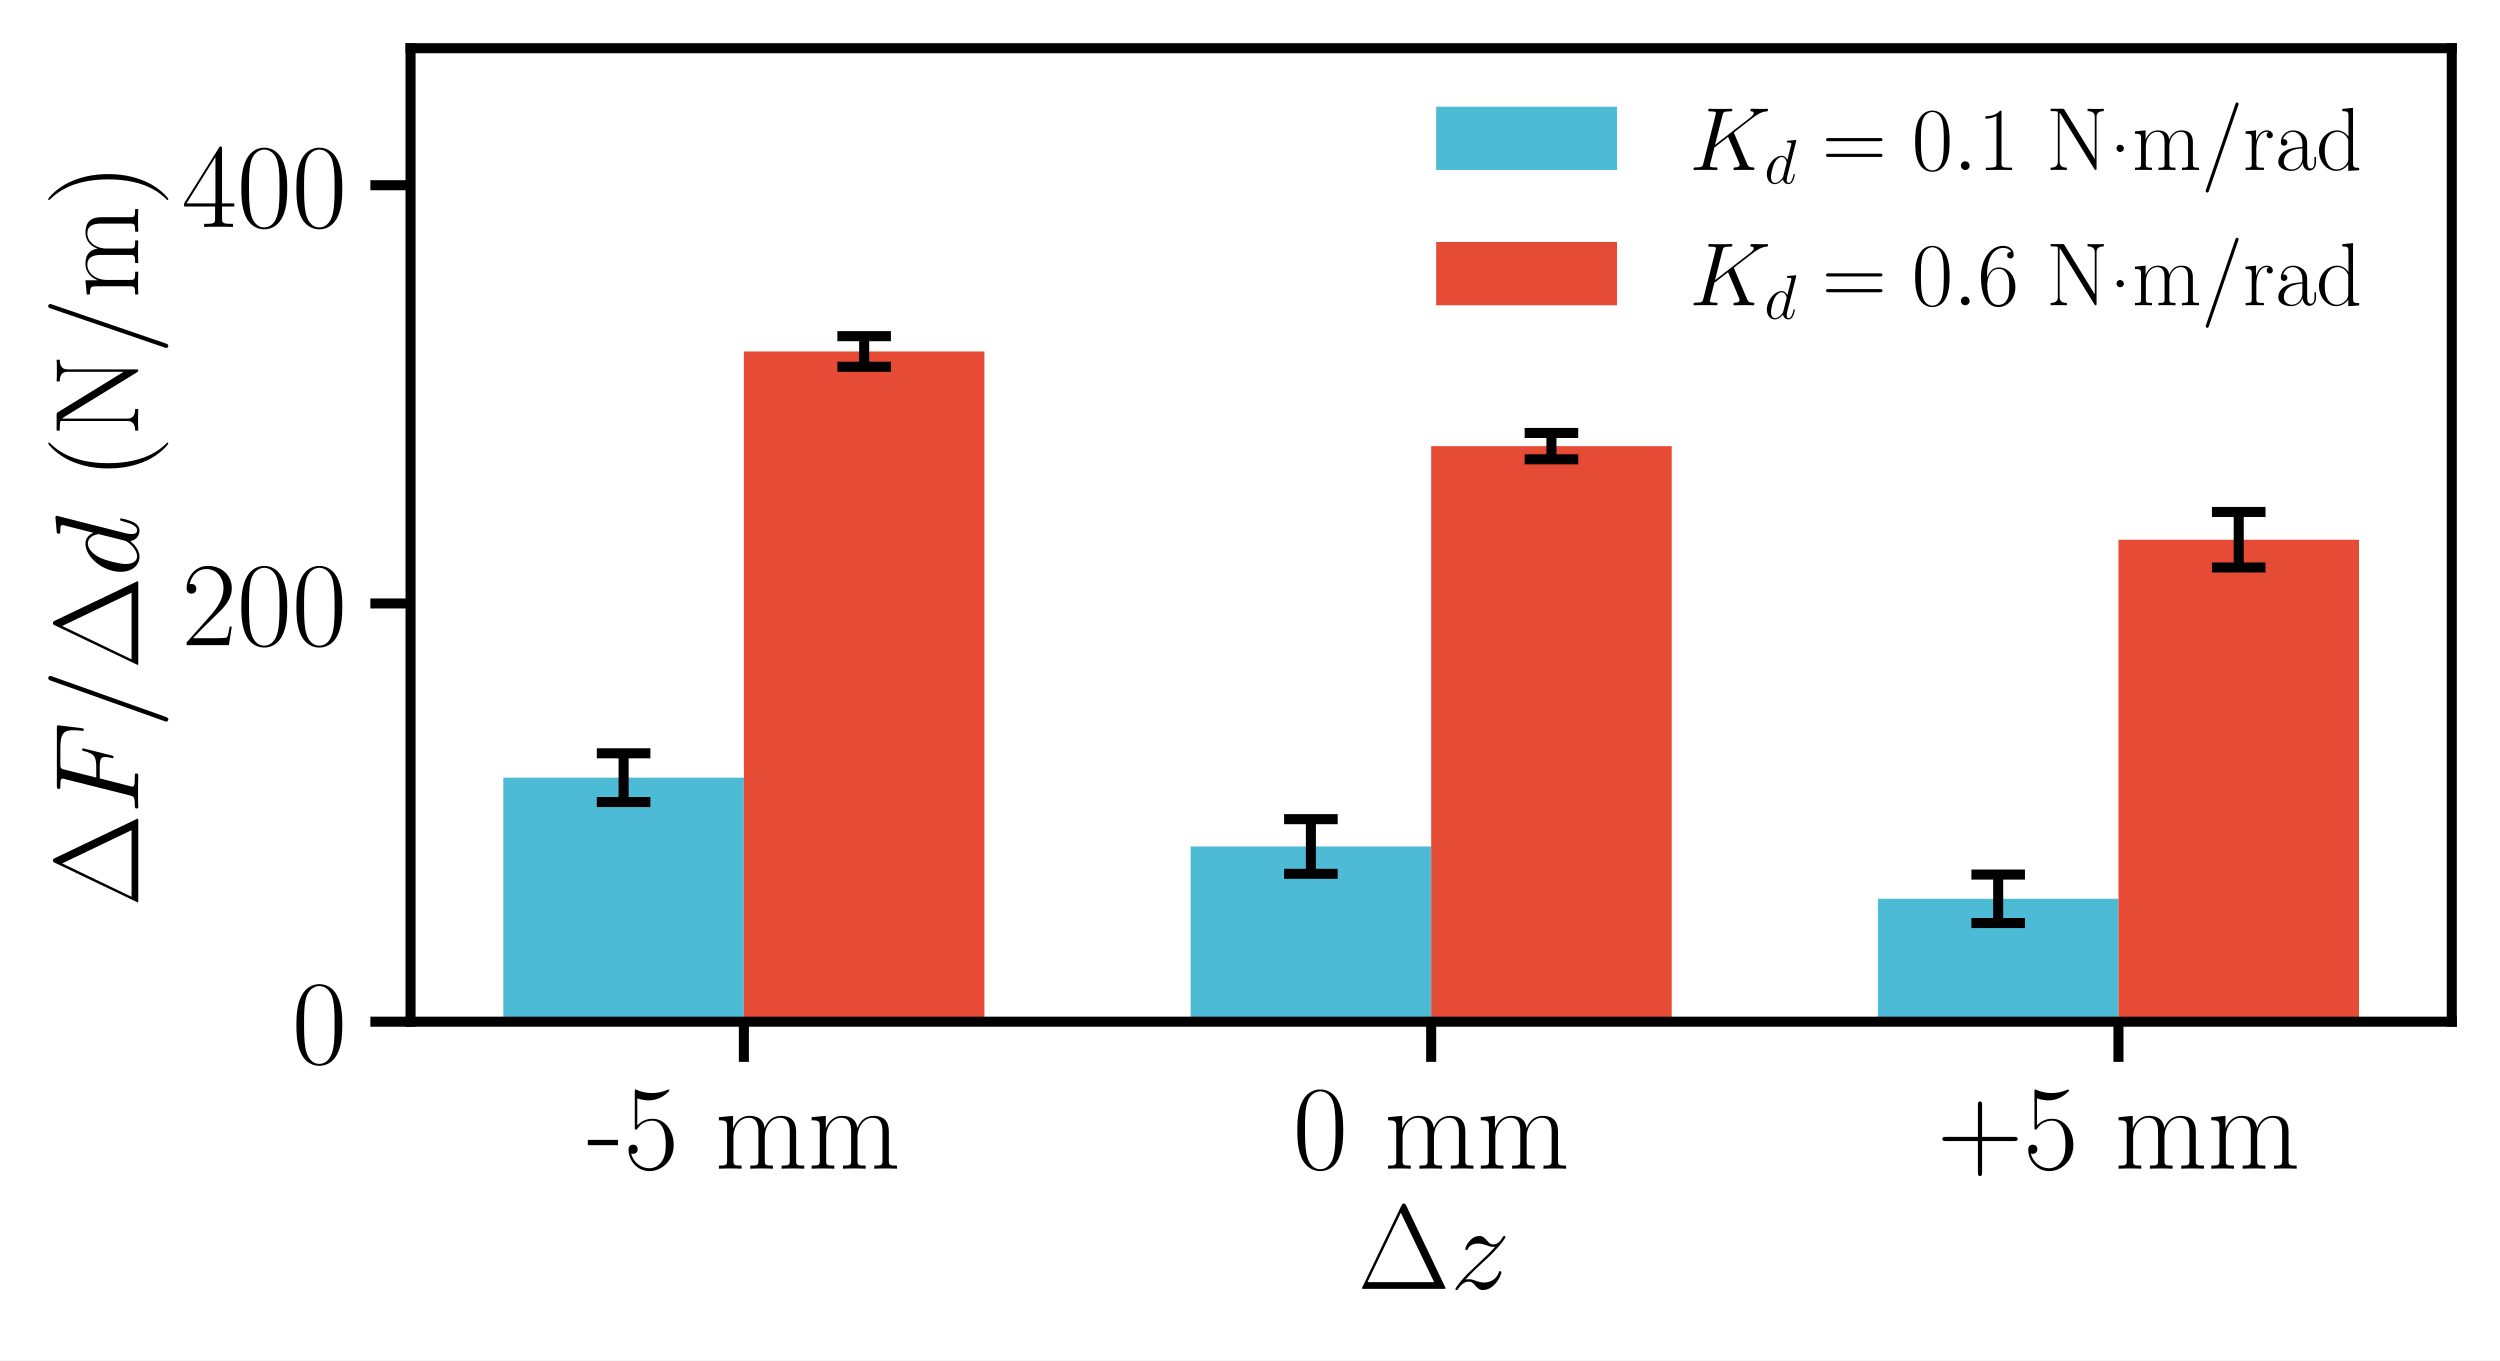
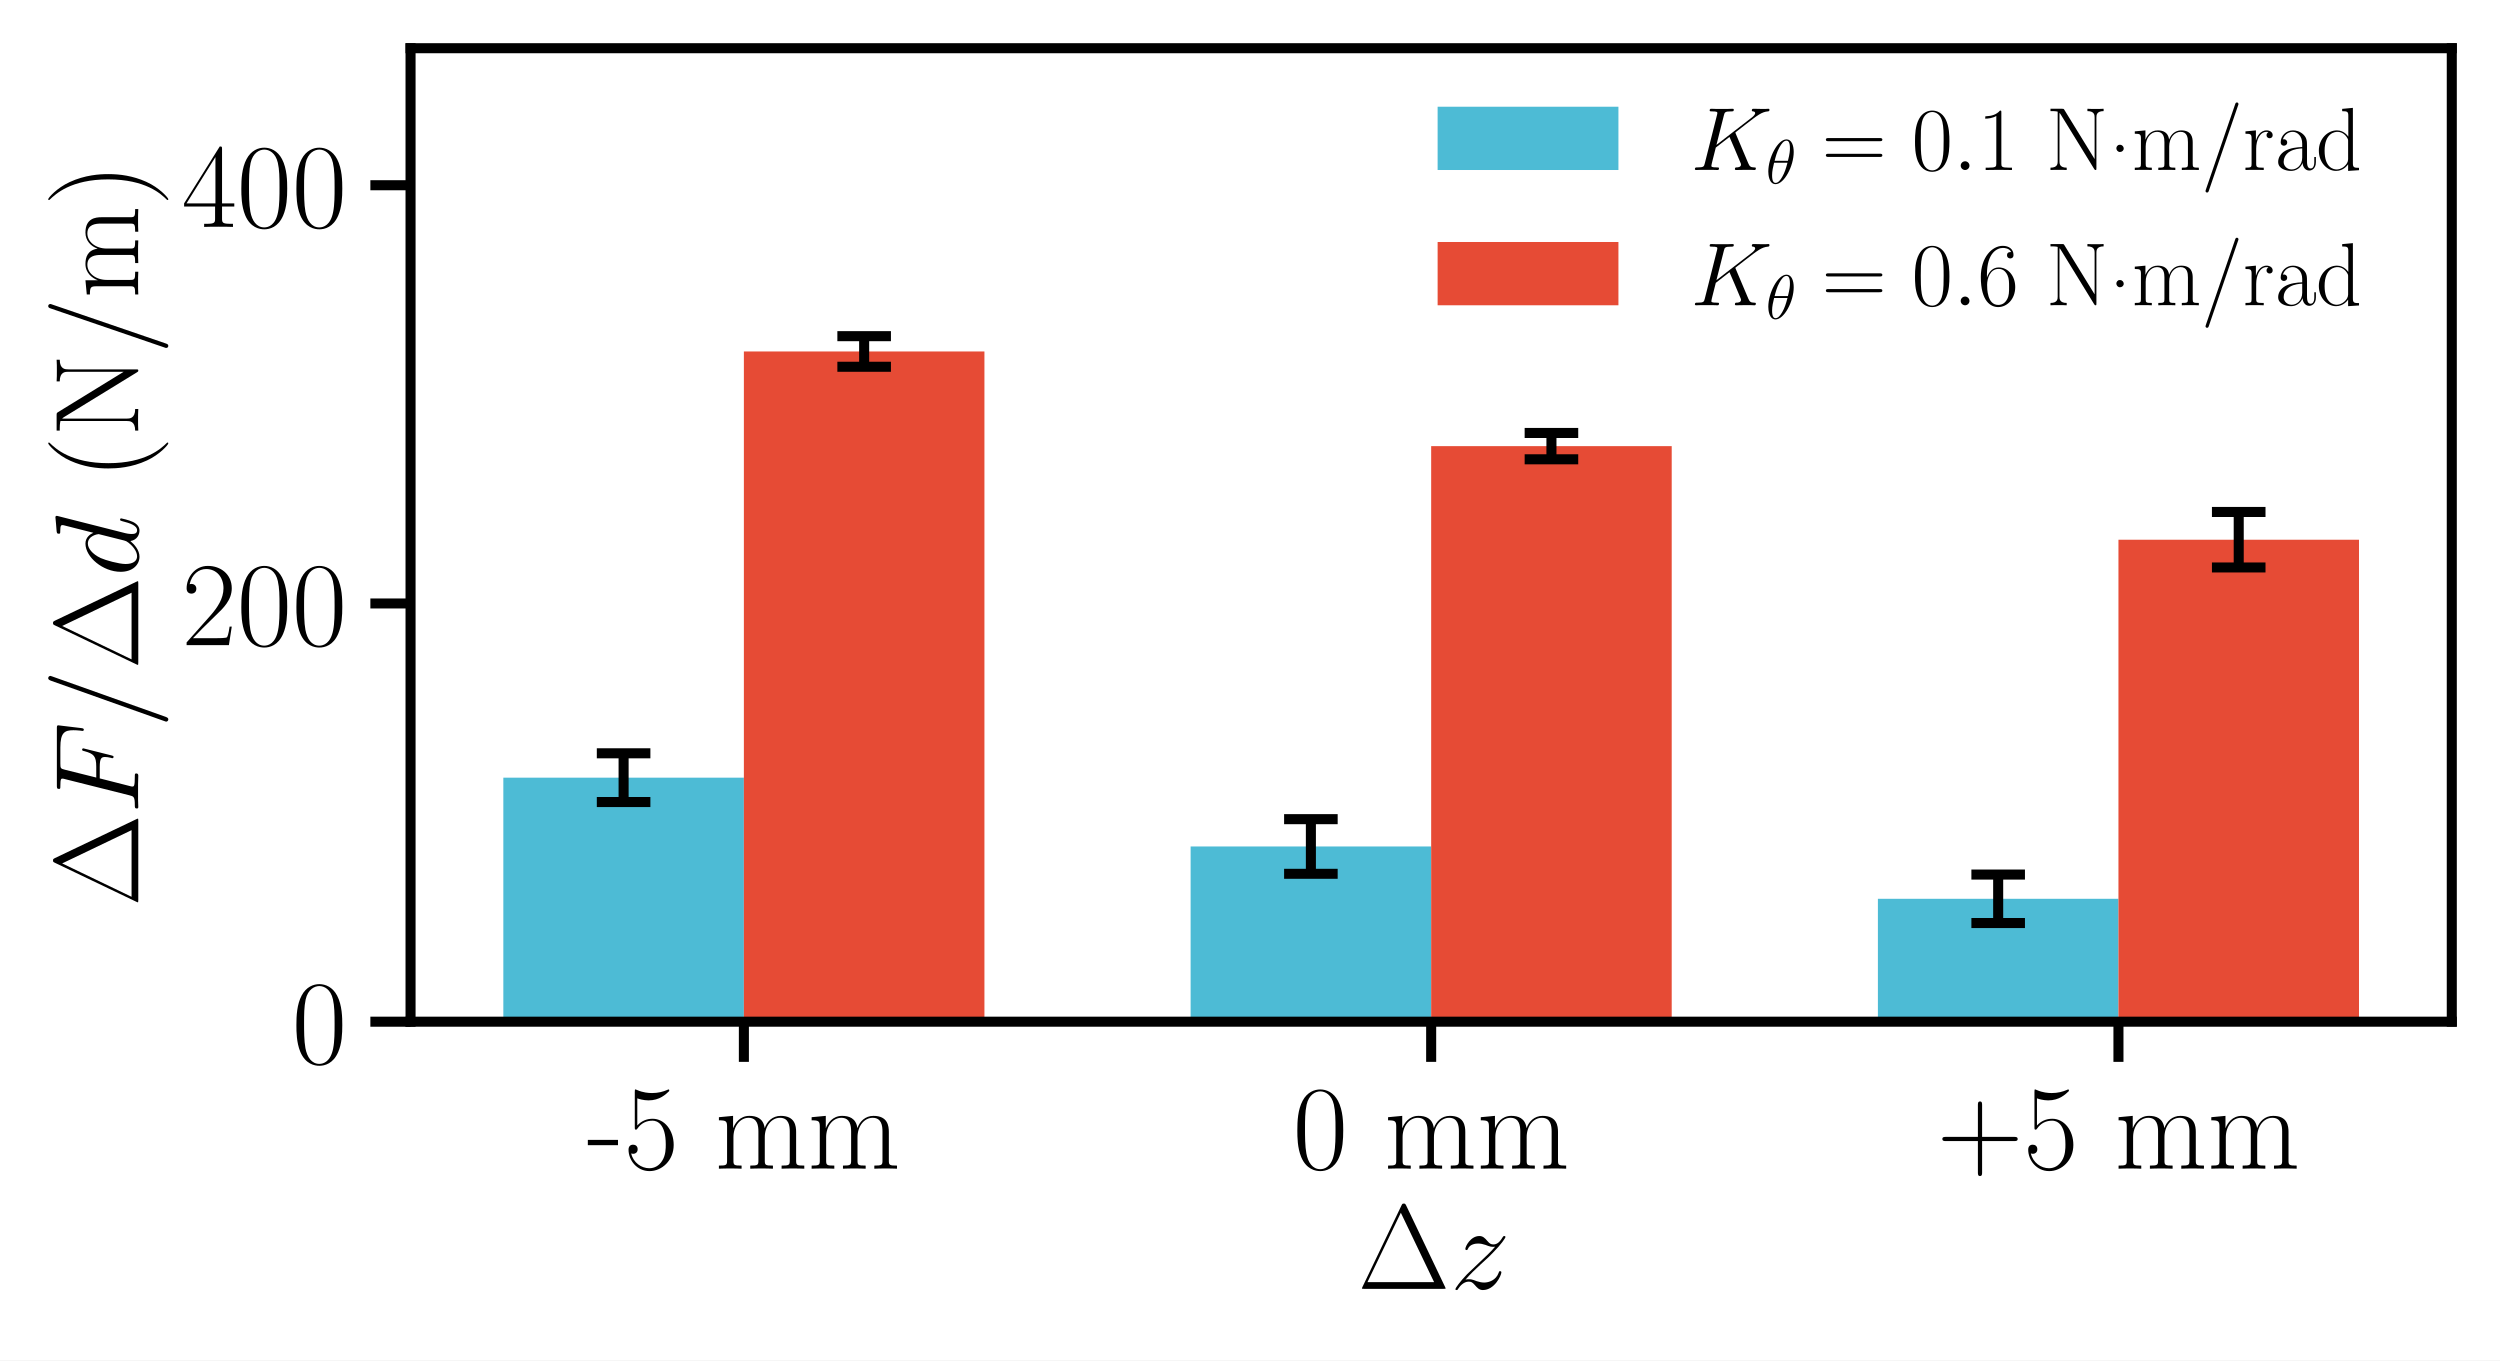
<svg xmlns="http://www.w3.org/2000/svg" xmlns:xlink="http://www.w3.org/1999/xlink" width="373.32pt" height="203.15pt" viewBox="0 0 373.32 203.15" version="1.1">
  <defs>
    <style type="text/css">*{stroke-linejoin: round; stroke-linecap: butt}</style>
  </defs>
  <g id="figure_1">
    <g id="patch_1">
      <path d="M 0 203.15  L 373.32 203.15  L 373.32 0  L 0 0  z " style="fill: #ffffff" />
    </g>
    <g id="axes_1">
      <g id="patch_2">
        <path d="M 61.306 152.567  L 366.12 152.567  L 366.12 7.2  L 61.306 7.2  z " style="fill: #ffffff" />
      </g>
      <g id="patch_3">
-         <path d="M 75.161 152.567  L 111.082 152.567  L 111.082 116.128  L 75.161 116.128  z " clip-path="url(#p45102b0ab7)" style="fill: #4dbbd5" />
+         <path d="M 75.161 152.567  L 111.082 152.567  L 111.082 116.128  L 75.161 116.128  z " clip-path="url(#p698e85bd44)" style="fill: #4dbbd5" />
      </g>
      <g id="patch_4">
-         <path d="M 177.792 152.567  L 213.713 152.567  L 213.713 126.403  L 177.792 126.403  z " clip-path="url(#p45102b0ab7)" style="fill: #4dbbd5" />
+         <path d="M 177.792 152.567  L 213.713 152.567  L 213.713 126.403  L 177.792 126.403  z " clip-path="url(#p698e85bd44)" style="fill: #4dbbd5" />
      </g>
      <g id="patch_5">
-         <path d="M 280.423 152.567  L 316.344 152.567  L 316.344 134.215  L 280.423 134.215  z " clip-path="url(#p45102b0ab7)" style="fill: #4dbbd5" />
+         <path d="M 280.423 152.567  L 316.344 152.567  L 316.344 134.215  L 280.423 134.215  z " clip-path="url(#p698e85bd44)" style="fill: #4dbbd5" />
      </g>
      <g id="patch_6">
-         <path d="M 111.082 152.567  L 147.003 152.567  L 147.003 52.482  L 111.082 52.482  z " clip-path="url(#p45102b0ab7)" style="fill: #e64b35" />
+         <path d="M 111.082 152.567  L 147.003 152.567  L 147.003 52.482  L 111.082 52.482  z " clip-path="url(#p698e85bd44)" style="fill: #e64b35" />
      </g>
      <g id="patch_7">
-         <path d="M 213.713 152.567  L 249.634 152.567  L 249.634 66.619  L 213.713 66.619  z " clip-path="url(#p45102b0ab7)" style="fill: #e64b35" />
+         <path d="M 213.713 152.567  L 249.634 152.567  L 249.634 66.619  L 213.713 66.619  z " clip-path="url(#p698e85bd44)" style="fill: #e64b35" />
      </g>
      <g id="patch_8">
-         <path d="M 316.344 152.567  L 352.265 152.567  L 352.265 80.596  L 316.344 80.596  z " clip-path="url(#p45102b0ab7)" style="fill: #e64b35" />
+         <path d="M 316.344 152.567  L 352.265 152.567  L 352.265 80.596  L 316.344 80.596  z " clip-path="url(#p698e85bd44)" style="fill: #e64b35" />
      </g>
      <g id="matplotlib.axis_1">
        <g id="xtick_1">
          <g id="line2d_1">
            <defs>
-               <path id="m9ee46c73d3" d="M 0 0  L 0 6  " style="stroke: #000000; stroke-width: 1.5" />
-             </defs>
-             <g>
-               <use xlink:href="#m9ee46c73d3" x="111.082" y="152.567" style="stroke: #000000; stroke-width: 1.5" />
+               <path id="m718f24b72e" d="M 0 0  L 0 6  " style="stroke: #000000; stroke-width: 1.5" />
+             </defs>
+             <g>
+               <use xlink:href="#m718f24b72e" x="111.082" y="152.567" style="stroke: #000000; stroke-width: 1.5" />
            </g>
          </g>
          <g id="text_1">
            <g transform="translate(87.71036 174.5206) scale(0.18 -0.18)">
              <defs>
                <path id="CMR17-2e" d="M 1632 1254  L 1632 1536  L 25 1536  L 25 1254  L 1632 1254  z " transform="scale(0.015625)" />
                <path id="CMR17-37" d="M 729 3750  C 793 3724 1056 3641 1324 3641  C 1920 3641 2246 3961 2432 4140  C 2432 4191 2432 4224 2393 4224  C 2387 4224 2374 4224 2323 4198  C 2099 4102 1836 4032 1516 4032  C 1324 4032 1036 4055 723 4191  C 652 4224 640 4224 633 4224  C 601 4224 595 4217 595 4090  L 595 2231  C 595 2113 595 2080 659 2080  C 691 2080 704 2093 736 2139  C 940 2435 1222 2560 1542 2560  C 1766 2560 2246 2415 2246 1293  C 2246 1087 2246 716 2054 422  C 1894 159 1644 25 1369 25  C 947 25 518 319 403 812  C 428 806 480 793 505 793  C 588 793 748 838 748 1036  C 748 1209 627 1280 505 1280  C 358 1280 262 1190 262 1011  C 262 454 704 -128 1382 -128  C 2041 -128 2668 441 2668 1267  C 2668 2054 2169 2662 1548 2662  C 1222 2662 947 2540 729 2304  L 729 3750  z " transform="scale(0.015625)" />
                <path id="CMR17-6f" d="M 4326 1954  C 4326 2276 4269 2816 3507 2816  C 3072 2816 2771 2520 2656 2173  L 2649 2173  C 2572 2700 2195 2816 1836 2816  C 1331 2816 1068 2424 972 2166  L 966 2166  L 966 2816  L 211 2745  L 211 2578  C 588 2578 646 2540 646 2231  L 646 443  C 646 198 620 166 211 166  L 211 0  C 364 12 646 12 812 12  C 979 12 1267 12 1420 0  L 1420 166  C 1011 166 985 192 985 443  L 985 1678  C 985 2269 1344 2713 1792 2713  C 2265 2713 2316 2289 2316 1980  L 2316 443  C 2316 198 2291 166 1881 166  L 1881 0  C 2035 12 2316 12 2483 12  C 2649 12 2937 12 3091 0  L 3091 166  C 2681 166 2656 192 2656 443  L 2656 1678  C 2656 2269 3014 2713 3462 2713  C 3936 2713 3987 2289 3987 1980  L 3987 443  C 3987 198 3961 166 3552 166  L 3552 0  C 3705 12 3987 12 4153 12  C 4320 12 4608 12 4761 0  L 4761 166  C 4352 166 4326 192 4326 443  L 4326 1954  z " transform="scale(0.015625)" />
              </defs>
              <use xlink:href="#CMR17-2e" transform="scale(0.996264)" />
              <use xlink:href="#CMR17-37" transform="translate(30.07597 0) scale(0.996264)" />
              <use xlink:href="#CMR17-6f" transform="translate(105.8424 0) scale(0.996264)" />
              <use xlink:href="#CMR17-6f" transform="translate(182.762 0) scale(0.996264)" />
            </g>
          </g>
        </g>
        <g id="xtick_2">
          <g id="line2d_2">
            <g>
-               <use xlink:href="#m9ee46c73d3" x="213.713" y="152.567" style="stroke: #000000; stroke-width: 1.5" />
+               <use xlink:href="#m718f24b72e" x="213.713" y="152.567" style="stroke: #000000; stroke-width: 1.5" />
            </g>
          </g>
          <g id="text_2">
            <g transform="translate(193.0483 174.5206) scale(0.18 -0.18)">
              <defs>
                <path id="CMR17-32" d="M 2688 2038  C 2688 2430 2681 3099 2412 3613  C 2176 4063 1798 4224 1465 4224  C 1158 4224 768 4082 524 3620  C 268 3137 243 2539 243 2038  C 243 1671 249 1112 448 623  C 723 -39 1216 -128 1465 -128  C 1760 -128 2208 -7 2470 604  C 2662 1048 2688 1568 2688 2038  z M 1465 -26  C 1056 -26 812 328 723 816  C 652 1196 652 1749 652 2109  C 652 2604 652 3015 736 3407  C 857 3954 1216 4121 1465 4121  C 1728 4121 2067 3947 2188 3420  C 2272 3054 2278 2623 2278 2109  C 2278 1691 2278 1176 2201 797  C 2067 96 1689 -26 1465 -26  z " transform="scale(0.015625)" />
              </defs>
              <use xlink:href="#CMR17-32" transform="scale(0.996264)" />
              <use xlink:href="#CMR17-6f" transform="translate(75.76644 0) scale(0.996264)" />
              <use xlink:href="#CMR17-6f" transform="translate(152.686 0) scale(0.996264)" />
            </g>
          </g>
        </g>
        <g id="xtick_3">
          <g id="line2d_3">
            <g>
-               <use xlink:href="#m9ee46c73d3" x="316.344" y="152.567" style="stroke: #000000; stroke-width: 1.5" />
+               <use xlink:href="#m718f24b72e" x="316.344" y="152.567" style="stroke: #000000; stroke-width: 1.5" />
            </g>
          </g>
          <g id="text_3">
            <g transform="translate(289.2251 174.5206) scale(0.18 -0.18)">
              <defs>
                <path id="CMR17-2c" d="M 2412 1472  L 4109 1472  C 4198 1472 4307 1472 4307 1580  C 4307 1696 4205 1696 4109 1696  L 2412 1696  L 2412 3385  C 2412 3475 2412 3584 2304 3584  C 2188 3584 2188 3481 2188 3385  L 2188 1696  L 492 1696  C 403 1696 294 1696 294 1587  C 294 1472 396 1472 492 1472  L 2188 1472  L 2188 -194  C 2188 -282 2188 -391 2297 -391  C 2412 -391 2412 -289 2412 -194  L 2412 1472  z " transform="scale(0.015625)" />
              </defs>
              <use xlink:href="#CMR17-2c" transform="scale(0.996264)" />
              <use xlink:href="#CMR17-37" transform="translate(71.71479 0) scale(0.996264)" />
              <use xlink:href="#CMR17-6f" transform="translate(147.4812 0) scale(0.996264)" />
              <use xlink:href="#CMR17-6f" transform="translate(224.4008 0) scale(0.996264)" />
            </g>
          </g>
        </g>
        <g id="text_4">
          <g transform="translate(202.7116 192.4619) scale(0.18 -0.18)">
            <defs>
              <path id="CMR17-2" d="M 2598 4435  C 2547 4544 2521 4544 2470 4544  C 2393 4544 2387 4531 2342 4441  L 268 108  C 262 96 236 38 236 32  C 236 6 243 0 358 0  L 4576 0  C 4691 0 4697 6 4697 32  C 4697 38 4672 96 4665 108  L 2598 4435  z M 2310 4056  L 4083 358  L 531 358  L 2310 4056  z " transform="scale(0.015625)" />
              <path id="CMMI12-7b" d="M 812 486  C 1088 809 1312 1015 1632 1313  C 2016 1657 2182 1822 2272 1922  C 2720 2371 2944 2713 2944 2764  C 2944 2816 2892 2816 2880 2816  C 2835 2816 2822 2790 2790 2745  C 2630 2470 2476 2368 2310 2368  C 2176 2368 2105 2403 1984 2547  C 1849 2707 1740 2816 1555 2816  C 1088 2816 806 2265 806 2127  C 806 2107 812 2067 870 2067  C 921 2067 928 2094 947 2140  C 1056 2387 1363 2415 1484 2415  C 1619 2415 1747 2387 1881 2342  C 2124 2239 2227 2239 2291 2239  C 2336 2239 2361 2239 2393 2246  C 2182 1988 1836 1670 1548 1399  L 902 783  C 512 380 275 32 275 -13  C 275 -52 307 -64 345 -64  C 384 -64 390 -58 435 19  C 537 179 742 384 979 384  C 1113 384 1177 356 1305 211  C 1427 70 1536 -64 1740 -64  C 2368 -64 2726 723 2726 876  C 2726 902 2720 942 2656 942  C 2604 942 2598 915 2579 849  C 2438 460 2060 336 1811 336  C 1676 336 1548 364 1414 409  C 1158 512 1088 512 1004 512  C 940 512 870 512 812 486  z " transform="scale(0.015625)" />
            </defs>
            <use xlink:href="#CMR17-2" transform="scale(0.996264)" />
            <use xlink:href="#CMMI12-7b" transform="translate(76.91959 0) scale(0.996264)" />
          </g>
        </g>
      </g>
      <g id="matplotlib.axis_2">
        <g id="ytick_1">
          <g id="line2d_4">
            <defs>
-               <path id="mc714176c9a" d="M 0 0  L -6 0  " style="stroke: #000000; stroke-width: 1.5" />
-             </defs>
-             <g>
-               <use xlink:href="#mc714176c9a" x="61.306" y="152.567" style="stroke: #000000; stroke-width: 1.5" />
+               <path id="m4e6df972f6" d="M 0 0  L -6 0  " style="stroke: #000000; stroke-width: 1.5" />
+             </defs>
+             <g>
+               <use xlink:href="#m4e6df972f6" x="61.306" y="152.567" style="stroke: #000000; stroke-width: 1.5" />
            </g>
          </g>
          <g id="text_5">
            <g transform="translate(43.58132 158.7939) scale(0.18 -0.18)">
              <use xlink:href="#CMR17-32" transform="scale(0.996264)" />
            </g>
          </g>
        </g>
        <g id="ytick_2">
          <g id="line2d_5">
            <g>
-               <use xlink:href="#mc714176c9a" x="61.306" y="90.113" style="stroke: #000000; stroke-width: 1.5" />
+               <use xlink:href="#m4e6df972f6" x="61.306" y="90.113" style="stroke: #000000; stroke-width: 1.5" />
            </g>
          </g>
          <g id="text_6">
            <g transform="translate(27.13275 96.33999) scale(0.18 -0.18)">
              <defs>
                <path id="CMR17-34" d="M 2668 990  L 2553 990  C 2489 537 2438 460 2412 422  C 2380 371 1920 371 1830 371  L 601 371  C 832 620 1280 1073 1824 1596  C 2214 1966 2668 2400 2668 3033  C 2668 3788 2067 4224 1395 4224  C 691 4224 262 3603 262 3027  C 262 2777 448 2745 524 2745  C 588 2745 780 2783 780 3007  C 780 3206 614 3264 524 3264  C 486 3264 448 3257 422 3244  C 544 3788 915 4057 1305 4057  C 1862 4057 2227 3616 2227 3033  C 2227 2477 1900 1998 1536 1583  L 262 147  L 262 0  L 2515 0  L 2668 990  z " transform="scale(0.015625)" />
              </defs>
              <use xlink:href="#CMR17-34" transform="scale(0.996264)" />
              <use xlink:href="#CMR17-32" transform="translate(45.69048 0) scale(0.996264)" />
              <use xlink:href="#CMR17-32" transform="translate(91.38095 0) scale(0.996264)" />
            </g>
          </g>
        </g>
        <g id="ytick_3">
          <g id="line2d_6">
            <g>
-               <use xlink:href="#mc714176c9a" x="61.306" y="27.659" style="stroke: #000000; stroke-width: 1.5" />
+               <use xlink:href="#m4e6df972f6" x="61.306" y="27.659" style="stroke: #000000; stroke-width: 1.5" />
            </g>
          </g>
          <g id="text_7">
            <g transform="translate(27.13275 33.88605) scale(0.18 -0.18)">
              <defs>
                <path id="CMR17-36" d="M 2150 4147  C 2150 4281 2144 4288 2028 4288  L 128 1254  L 128 1088  L 1779 1088  L 1779 460  C 1779 230 1766 166 1318 166  L 1196 166  L 1196 0  C 1401 12 1747 12 1964 12  C 2182 12 2528 12 2732 0  L 2732 166  L 2611 166  C 2163 166 2150 230 2150 460  L 2150 1088  L 2803 1088  L 2803 1254  L 2150 1254  L 2150 4147  z M 1798 3723  L 1798 1254  L 256 1254  L 1798 3723  z " transform="scale(0.015625)" />
              </defs>
              <use xlink:href="#CMR17-36" transform="scale(0.996264)" />
              <use xlink:href="#CMR17-32" transform="translate(45.69048 0) scale(0.996264)" />
              <use xlink:href="#CMR17-32" transform="translate(91.38095 0) scale(0.996264)" />
            </g>
          </g>
        </g>
        <g id="text_8">
          <g transform="translate(20.64956 135.4047) rotate(-90) scale(0.18 -0.18)">
            <defs>
              <path id="CMMI12-47" d="M 1900 2054  L 2515 2054  C 3001 2054 3040 1947 3040 1764  C 3040 1683 3027 1595 2995 1456  C 2982 1431 2976 1399 2976 1387  C 2976 1343 3001 1318 3046 1318  C 3097 1318 3104 1343 3129 1444  L 3501 2929  C 3501 2955 3481 2993 3437 2993  C 3379 2993 3373 2968 3347 2858  C 3212 2375 3084 2240 2528 2240  L 1945 2240  L 2361 3908  C 2419 4134 2432 4153 2694 4153  L 3552 4153  C 4352 4153 4467 3915 4467 3457  C 4467 3419 4467 3277 4448 3109  C 4441 3084 4429 3000 4429 2974  C 4429 2922 4461 2903 4499 2903  C 4544 2903 4569 2929 4582 3045  L 4717 4172  C 4717 4191 4729 4255 4729 4268  C 4729 4339 4672 4339 4557 4339  L 1523 4339  C 1401 4339 1337 4339 1337 4223  C 1337 4153 1382 4153 1491 4153  C 1888 4153 1888 4108 1888 4037  C 1888 4005 1881 3979 1862 3908  L 998 468  C 940 248 928 185 480 185  C 358 185 294 185 294 70  C 294 0 352 0 390 0  C 512 0 640 12 761 12  L 1593 12  C 1734 12 1888 0 2028 0  C 2086 0 2163 0 2163 115  C 2163 185 2124 185 1984 185  C 1478 185 1465 229 1465 324  C 1465 355 1478 405 1491 449  L 1900 2054  z " transform="scale(0.015625)" />
              <path id="CMMI12-3e" d="M 2745 4563  C 2745 4569 2784 4665 2784 4678  C 2784 4755 2720 4800 2668 4800  C 2636 4800 2579 4800 2528 4659  L 384 -1364  C 384 -1370 345 -1466 345 -1479  C 345 -1556 409 -1600 460 -1600  C 499 -1600 556 -1594 601 -1460  L 2745 4563  z " transform="scale(0.015625)" />
              <path id="CMMI12-65" d="M 3219 4255  C 3225 4281 3238 4319 3238 4351  C 3238 4416 3174 4416 3161 4416  C 3155 4416 2841 4390 2809 4383  C 2700 4377 2604 4364 2489 4358  C 2329 4345 2284 4339 2284 4223  C 2284 4159 2336 4159 2425 4159  C 2739 4159 2745 4103 2745 4040  C 2745 4002 2732 3951 2726 3932  L 2336 2394  C 2265 2560 2092 2816 1760 2816  C 1036 2816 256 1883 256 938  C 256 306 627 -64 1062 -64  C 1414 -64 1715 210 1894 421  C 1958 44 2259 -64 2451 -64  C 2643 -64 2796 51 2912 281  C 3014 498 3104 887 3104 913  C 3104 945 3078 970 3040 970  C 2982 970 2976 938 2950 842  C 2854 466 2732 64 2470 64  C 2284 64 2272 230 2272 357  C 2272 383 2272 517 2316 696  L 3219 4255  z M 1926 759  C 1894 651 1894 638 1804 517  C 1664 338 1382 64 1081 64  C 819 64 672 300 672 676  C 672 1028 870 1743 992 2011  C 1209 2458 1510 2687 1760 2687  C 2182 2687 2265 2164 2265 2113  C 2265 2107 2246 2024 2240 2011  L 1926 759  z " transform="scale(0.015625)" />
              <path id="CMR17-29" d="M 1958 -1562  C 1958 -1556 1958 -1543 1939 -1524  C 1644 -1223 857 -403 857 1596  C 857 3595 1632 4408 1945 4729  C 1945 4735 1958 4748 1958 4767  C 1958 4787 1939 4800 1913 4800  C 1843 4800 1299 4325 985 3620  C 665 2909 576 2218 576 1603  C 576 1141 620 360 1004 -467  C 1312 -1133 1836 -1600 1913 -1600  C 1945 -1600 1958 -1588 1958 -1562  z " transform="scale(0.015625)" />
              <path id="CMR17-50" d="M 1312 4275  C 1267 4345 1260 4352 1139 4352  L 326 4352  L 326 4185  L 448 4185  C 704 4185 819 4153 838 4147  L 838 624  C 838 465 838 166 326 166  L 326 0  C 473 12 742 12 902 12  C 1062 12 1331 12 1478 0  L 1478 166  C 966 166 966 465 966 624  L 966 4057  C 1011 4019 1011 4007 1056 3943  L 3430 76  C 3475 0 3494 0 3526 0  C 3590 0 3590 19 3590 140  L 3590 3726  C 3590 3885 3590 4185 4102 4185  L 4102 4352  C 3955 4339 3686 4339 3526 4339  C 3366 4339 3097 4339 2950 4352  L 2950 4185  C 3462 4185 3462 3885 3462 3726  L 3462 777  L 1312 4275  z " transform="scale(0.015625)" />
              <path id="CMR17-31" d="M 2604 4575  C 2636 4658 2636 4671 2636 4684  C 2636 4761 2579 4800 2528 4800  C 2451 4800 2425 4748 2400 4671  L 326 -1376  C 294 -1460 294 -1472 294 -1485  C 294 -1562 352 -1600 403 -1600  C 480 -1600 505 -1549 531 -1472  L 2604 4575  z " transform="scale(0.015625)" />
              <path id="CMR17-2a" d="M 1683 1596  C 1683 2057 1638 2839 1254 3665  C 947 4332 422 4800 345 4800  C 326 4800 300 4793 300 4761  C 300 4748 307 4742 313 4729  C 620 4408 1401 3595 1401 1603  C 1401 -396 627 -1210 313 -1530  C 307 -1543 300 -1549 300 -1562  C 300 -1594 326 -1600 345 -1600  C 416 -1600 960 -1127 1273 -422  C 1593 289 1683 981 1683 1596  z " transform="scale(0.015625)" />
            </defs>
            <use xlink:href="#CMR17-2" transform="scale(0.996264)" />
            <use xlink:href="#CMMI12-47" transform="translate(76.91959 0) scale(0.996264)" />
            <use xlink:href="#CMMI12-3e" transform="translate(148.1969 0) scale(0.996264)" />
            <use xlink:href="#CMR17-2" transform="translate(196.9719 0) scale(0.996264)" />
            <use xlink:href="#CMMI12-65" transform="translate(273.8915 0) scale(0.996264)" />
            <use xlink:href="#CMR17-29" transform="translate(354.6565 0) scale(0.996264)" />
            <use xlink:href="#CMR17-50" transform="translate(389.9373 0) scale(0.996264)" />
            <use xlink:href="#CMR17-31" transform="translate(459.0097 0) scale(0.996264)" />
            <use xlink:href="#CMR17-6f" transform="translate(504.7002 0) scale(0.996264)" />
            <use xlink:href="#CMR17-2a" transform="translate(581.6198 0) scale(0.996264)" />
          </g>
        </g>
      </g>
      <g id="LineCollection_1">
-         <path d="M 93.121 119.769  L 93.121 112.487  " clip-path="url(#p45102b0ab7)" style="fill: none; stroke: #000000; stroke-width: 1.5" />
+         <path d="M 93.121 119.769  L 93.121 112.487  " clip-path="url(#p698e85bd44)" style="fill: none; stroke: #000000; stroke-width: 1.5" />
      </g>
      <g id="line2d_7">
        <defs>
-           <path id="m0d446d3d4d" d="M 4 0  L -4 -0  " style="stroke: #000000; stroke-width: 1.5" />
+           <path id="m3b22a193b0" d="M 4 0  L -4 -0  " style="stroke: #000000; stroke-width: 1.5" />
        </defs>
-         <g clip-path="url(#p45102b0ab7)">
-           <use xlink:href="#m0d446d3d4d" x="93.121" y="119.769" style="fill: #4dbbd5; stroke: #000000; stroke-width: 1.5" />
+         <g clip-path="url(#p698e85bd44)">
+           <use xlink:href="#m3b22a193b0" x="93.121" y="119.769" style="fill: #4dbbd5; stroke: #000000; stroke-width: 1.5" />
        </g>
      </g>
      <g id="line2d_8">
-         <g clip-path="url(#p45102b0ab7)">
-           <use xlink:href="#m0d446d3d4d" x="93.121" y="112.487" style="fill: #4dbbd5; stroke: #000000; stroke-width: 1.5" />
+         <g clip-path="url(#p698e85bd44)">
+           <use xlink:href="#m3b22a193b0" x="93.121" y="112.487" style="fill: #4dbbd5; stroke: #000000; stroke-width: 1.5" />
        </g>
      </g>
      <g id="LineCollection_2">
-         <path d="M 195.752 130.482  L 195.752 122.323  " clip-path="url(#p45102b0ab7)" style="fill: none; stroke: #000000; stroke-width: 1.5" />
+         <path d="M 195.752 130.482  L 195.752 122.323  " clip-path="url(#p698e85bd44)" style="fill: none; stroke: #000000; stroke-width: 1.5" />
      </g>
      <g id="line2d_9">
-         <g clip-path="url(#p45102b0ab7)">
-           <use xlink:href="#m0d446d3d4d" x="195.752" y="130.482" style="fill: #4dbbd5; stroke: #000000; stroke-width: 1.5" />
+         <g clip-path="url(#p698e85bd44)">
+           <use xlink:href="#m3b22a193b0" x="195.752" y="130.482" style="fill: #4dbbd5; stroke: #000000; stroke-width: 1.5" />
        </g>
      </g>
      <g id="line2d_10">
-         <g clip-path="url(#p45102b0ab7)">
-           <use xlink:href="#m0d446d3d4d" x="195.752" y="122.323" style="fill: #4dbbd5; stroke: #000000; stroke-width: 1.5" />
+         <g clip-path="url(#p698e85bd44)">
+           <use xlink:href="#m3b22a193b0" x="195.752" y="122.323" style="fill: #4dbbd5; stroke: #000000; stroke-width: 1.5" />
        </g>
      </g>
      <g id="LineCollection_3">
-         <path d="M 298.383 137.834  L 298.383 130.597  " clip-path="url(#p45102b0ab7)" style="fill: none; stroke: #000000; stroke-width: 1.5" />
+         <path d="M 298.383 137.834  L 298.383 130.597  " clip-path="url(#p698e85bd44)" style="fill: none; stroke: #000000; stroke-width: 1.5" />
      </g>
      <g id="line2d_11">
-         <g clip-path="url(#p45102b0ab7)">
-           <use xlink:href="#m0d446d3d4d" x="298.383" y="137.834" style="fill: #4dbbd5; stroke: #000000; stroke-width: 1.5" />
+         <g clip-path="url(#p698e85bd44)">
+           <use xlink:href="#m3b22a193b0" x="298.383" y="137.834" style="fill: #4dbbd5; stroke: #000000; stroke-width: 1.5" />
        </g>
      </g>
      <g id="line2d_12">
-         <g clip-path="url(#p45102b0ab7)">
-           <use xlink:href="#m0d446d3d4d" x="298.383" y="130.597" style="fill: #4dbbd5; stroke: #000000; stroke-width: 1.5" />
+         <g clip-path="url(#p698e85bd44)">
+           <use xlink:href="#m3b22a193b0" x="298.383" y="130.597" style="fill: #4dbbd5; stroke: #000000; stroke-width: 1.5" />
        </g>
      </g>
      <g id="LineCollection_4">
-         <path d="M 129.042 54.767  L 129.042 50.196  " clip-path="url(#p45102b0ab7)" style="fill: none; stroke: #000000; stroke-width: 1.5" />
+         <path d="M 129.042 54.767  L 129.042 50.196  " clip-path="url(#p698e85bd44)" style="fill: none; stroke: #000000; stroke-width: 1.5" />
      </g>
      <g id="line2d_13">
-         <g clip-path="url(#p45102b0ab7)">
-           <use xlink:href="#m0d446d3d4d" x="129.042" y="54.767" style="fill: #4dbbd5; stroke: #000000; stroke-width: 1.5" />
+         <g clip-path="url(#p698e85bd44)">
+           <use xlink:href="#m3b22a193b0" x="129.042" y="54.767" style="fill: #4dbbd5; stroke: #000000; stroke-width: 1.5" />
        </g>
      </g>
      <g id="line2d_14">
-         <g clip-path="url(#p45102b0ab7)">
-           <use xlink:href="#m0d446d3d4d" x="129.042" y="50.196" style="fill: #4dbbd5; stroke: #000000; stroke-width: 1.5" />
+         <g clip-path="url(#p698e85bd44)">
+           <use xlink:href="#m3b22a193b0" x="129.042" y="50.196" style="fill: #4dbbd5; stroke: #000000; stroke-width: 1.5" />
        </g>
      </g>
      <g id="LineCollection_5">
-         <path d="M 231.673 68.585  L 231.673 64.654  " clip-path="url(#p45102b0ab7)" style="fill: none; stroke: #000000; stroke-width: 1.5" />
+         <path d="M 231.673 68.585  L 231.673 64.654  " clip-path="url(#p698e85bd44)" style="fill: none; stroke: #000000; stroke-width: 1.5" />
      </g>
      <g id="line2d_15">
-         <g clip-path="url(#p45102b0ab7)">
-           <use xlink:href="#m0d446d3d4d" x="231.673" y="68.585" style="fill: #4dbbd5; stroke: #000000; stroke-width: 1.5" />
+         <g clip-path="url(#p698e85bd44)">
+           <use xlink:href="#m3b22a193b0" x="231.673" y="68.585" style="fill: #4dbbd5; stroke: #000000; stroke-width: 1.5" />
        </g>
      </g>
      <g id="line2d_16">
-         <g clip-path="url(#p45102b0ab7)">
-           <use xlink:href="#m0d446d3d4d" x="231.673" y="64.654" style="fill: #4dbbd5; stroke: #000000; stroke-width: 1.5" />
+         <g clip-path="url(#p698e85bd44)">
+           <use xlink:href="#m3b22a193b0" x="231.673" y="64.654" style="fill: #4dbbd5; stroke: #000000; stroke-width: 1.5" />
        </g>
      </g>
      <g id="LineCollection_6">
-         <path d="M 334.304 84.739  L 334.304 76.453  " clip-path="url(#p45102b0ab7)" style="fill: none; stroke: #000000; stroke-width: 1.5" />
+         <path d="M 334.304 84.739  L 334.304 76.453  " clip-path="url(#p698e85bd44)" style="fill: none; stroke: #000000; stroke-width: 1.5" />
      </g>
      <g id="line2d_17">
-         <g clip-path="url(#p45102b0ab7)">
-           <use xlink:href="#m0d446d3d4d" x="334.304" y="84.739" style="fill: #4dbbd5; stroke: #000000; stroke-width: 1.5" />
+         <g clip-path="url(#p698e85bd44)">
+           <use xlink:href="#m3b22a193b0" x="334.304" y="84.739" style="fill: #4dbbd5; stroke: #000000; stroke-width: 1.5" />
        </g>
      </g>
      <g id="line2d_18">
-         <g clip-path="url(#p45102b0ab7)">
-           <use xlink:href="#m0d446d3d4d" x="334.304" y="76.453" style="fill: #4dbbd5; stroke: #000000; stroke-width: 1.5" />
+         <g clip-path="url(#p698e85bd44)">
+           <use xlink:href="#m3b22a193b0" x="334.304" y="76.453" style="fill: #4dbbd5; stroke: #000000; stroke-width: 1.5" />
        </g>
      </g>
      <g id="patch_9">
        <path d="M 61.306 152.567  L 61.306 7.2  " style="fill: none; stroke: #000000; stroke-width: 1.5; stroke-linejoin: miter; stroke-linecap: square" />
      </g>
      <g id="patch_10">
        <path d="M 366.12 152.567  L 366.12 7.2  " style="fill: none; stroke: #000000; stroke-width: 1.5; stroke-linejoin: miter; stroke-linecap: square" />
      </g>
      <g id="patch_11">
        <path d="M 61.306 152.567  L 366.12 152.567  " style="fill: none; stroke: #000000; stroke-width: 1.5; stroke-linejoin: miter; stroke-linecap: square" />
      </g>
      <g id="patch_12">
        <path d="M 61.306 7.2  L 366.12 7.2  " style="fill: none; stroke: #000000; stroke-width: 1.5; stroke-linejoin: miter; stroke-linecap: square" />
      </g>
      <g id="legend_1">
        <g id="patch_13">
-           <path d="M 214.462 25.387  L 241.462 25.387  L 241.462 15.937  L 214.462 15.937  z " style="fill: #4dbbd5" />
+           <path d="M 214.677 25.387  L 241.677 25.387  L 241.677 15.937  L 214.677 15.937  z " style="fill: #4dbbd5" />
        </g>
        <g id="text_9">
-           <g transform="translate(252.2619 25.38717) scale(0.135 -0.135)">
+           <g transform="translate(252.4773 25.38717) scale(0.135 -0.135)">
            <defs>
              <path id="CMMI12-4c" d="M 3200 2574  C 3193 2593 3168 2644 3168 2663  C 3168 2669 3174 2675 3283 2758  L 3904 3242  C 4761 3905 5043 4128 5485 4166  C 5529 4172 5593 4172 5593 4281  C 5593 4319 5574 4352 5523 4352  C 5453 4352 5376 4339 5305 4339  L 5062 4339  C 4864 4339 4653 4352 4461 4352  C 4416 4352 4339 4352 4339 4236  C 4339 4172 4384 4166 4422 4166  C 4493 4159 4576 4134 4576 4045  C 4576 3917 4384 3765 4333 3726  L 1824 1784  L 2355 3886  C 2412 4102 2425 4166 2880 4166  C 3001 4166 3059 4166 3059 4287  C 3059 4352 2995 4352 2963 4352  C 2848 4352 2713 4339 2592 4339  L 1836 4339  C 1721 4339 1580 4352 1465 4352  C 1414 4352 1344 4352 1344 4230  C 1344 4166 1401 4166 1497 4166  C 1888 4166 1888 4115 1888 4045  C 1888 4032 1888 3994 1862 3898  L 998 472  C 940 249 928 185 480 185  C 358 185 294 185 294 70  C 294 0 352 0 390 0  C 512 0 640 12 761 12  L 1510 12  C 1632 12 1766 0 1888 0  C 1939 0 2009 0 2009 121  C 2009 185 1952 185 1856 185  C 1465 185 1465 236 1465 300  C 1465 344 1504 504 1529 605  L 1779 1593  L 2752 2351  C 2937 1943 3277 1128 3539 504  C 3558 465 3571 427 3571 383  C 3571 191 3315 185 3257 185  C 3200 185 3136 185 3136 64  C 3136 0 3206 0 3225 0  C 3449 0 3686 12 3910 12  L 4217 12  C 4313 12 4422 0 4518 0  C 4557 0 4627 0 4627 121  C 4627 185 4569 185 4505 185  C 4269 191 4185 242 4089 472  L 3200 2574  z " transform="scale(0.015625)" />
+               <path id="CMMI12-13" d="M 2835 3200  C 2835 3849 2630 4480 2105 4480  C 1209 4480 256 2615 256 1215  C 256 922 320 -64 992 -64  C 1862 -64 2835 1755 2835 3200  z M 896 2304  C 992 2679 1126 3213 1382 3665  C 1593 4046 1817 4351 2099 4351  C 2310 4351 2451 4173 2451 3563  C 2451 3334 2432 3016 2246 2304  L 896 2304  z M 2201 2112  C 2041 1488 1907 1088 1676 687  C 1491 362 1267 64 998 64  C 800 64 640 216 640 846  C 640 1259 742 1692 844 2112  L 2201 2112  z " transform="scale(0.015625)" />
              <path id="CMR17-3f" d="M 4115 2048  C 4211 2048 4307 2048 4307 2156  C 4307 2272 4198 2272 4089 2272  L 512 2272  C 403 2272 294 2272 294 2156  C 294 2048 390 2048 486 2048  L 4115 2048  z M 4089 927  C 4198 927 4307 927 4307 1043  C 4307 1152 4211 1152 4115 1152  L 486 1152  C 390 1152 294 1152 294 1043  C 294 927 403 927 512 927  L 4089 927  z " transform="scale(0.015625)" />
              <path id="CMMI12-3b" d="M 1177 307  C 1177 492 1024 620 870 620  C 684 620 556 467 556 313  C 556 128 710 0 864 0  C 1049 0 1177 153 1177 307  z " transform="scale(0.015625)" />
              <path id="CMR17-33" d="M 1702 4083  C 1702 4217 1696 4224 1606 4224  C 1356 3927 979 3833 620 3820  C 601 3820 569 3820 563 3808  C 556 3795 556 3782 556 3648  C 755 3648 1088 3686 1344 3839  L 1344 467  C 1344 243 1331 166 780 166  L 588 166  L 588 0  C 896 6 1216 12 1523 12  C 1830 12 2150 6 2457 0  L 2457 166  L 2265 166  C 1715 166 1702 236 1702 467  L 1702 4083  z " transform="scale(0.015625)" />
              <path id="SFRM1728-1a3" d="M 793 1792  C 665 1792 569 1659 569 1545  C 569 1412 678 1280 825 1280  C 972 1280 1094 1387 1094 1532  C 1094 1660 985 1792 838 1792  C 825 1798 806 1792 793 1792  z " transform="scale(0.015625)" />
              <path id="CMR17-74" d="M 960 1517  C 960 2134 1222 2713 1702 2713  C 1747 2713 1792 2707 1836 2687  C 1836 2687 1696 2642 1696 2475  C 1696 2321 1817 2257 1913 2257  C 1990 2257 2131 2302 2131 2482  C 2131 2687 1926 2816 1708 2816  C 1222 2816 1011 2340 947 2115  L 940 2115  L 940 2816  L 198 2745  L 198 2578  C 576 2578 633 2540 633 2231  L 633 443  C 633 198 608 166 198 166  L 198 0  C 352 12 646 12 812 12  C 998 12 1324 12 1497 0  L 1497 166  C 1036 166 960 166 960 455  L 960 1517  z " transform="scale(0.015625)" />
              <path id="CMR17-63" d="M 2304 1656  C 2304 2048 2304 2275 2035 2534  C 1798 2751 1523 2816 1305 2816  C 800 2816 435 2408 435 1977  C 435 1740 627 1728 665 1728  C 748 1728 896 1779 896 1958  C 896 2118 774 2188 665 2188  C 640 2188 608 2182 588 2176  C 723 2594 1068 2713 1292 2713  C 1612 2713 1964 2421 1964 1875  L 1964 1632  C 1587 1619 1132 1568 774 1373  C 371 1147 256 822 256 576  C 256 77 832 -64 1171 -64  C 1523 -64 1849 135 1990 505  C 2003 219 2182 -39 2464 -39  C 2598 -39 2937 51 2937 563  L 2937 926  L 2822 926  L 2822 557  C 2822 161 2649 109 2566 109  C 2304 109 2304 446 2304 732  L 2304 1656  z M 1964 887  C 1964 323 1568 38 1216 38  C 896 38 646 278 646 576  C 646 771 729 1114 1100 1322  C 1408 1497 1760 1523 1964 1536  L 1964 887  z " transform="scale(0.015625)" />
              <path id="CMR17-66" d="M 1868 4345  L 1868 4179  C 2246 4179 2304 4141 2304 3843  L 2304 2371  C 2278 2403 2016 2816 1497 2816  C 844 2816 211 2228 211 1376  C 211 529 806 -64 1433 -64  C 1977 -64 2259 361 2291 406  L 2291 -64  L 3065 -13  L 3065 154  C 2688 154 2630 193 2630 503  L 2630 4416  L 1868 4345  z M 2291 762  C 2291 568 2176 393 2028 264  C 1811 70 1593 38 1472 38  C 1286 38 620 135 620 1369  C 620 2636 1363 2713 1529 2713  C 1824 2713 2060 2545 2208 2313  C 2291 2177 2291 2157 2291 2041  L 2291 762  z " transform="scale(0.015625)" />
            </defs>
            <use xlink:href="#CMMI12-4c" transform="scale(0.996264)" />
-             <use xlink:href="#CMMI12-65" transform="translate(82.99261 -14.94392) scale(0.697382)" />
-             <use xlink:href="#CMR17-3f" transform="translate(146.647 0) scale(0.996264)" />
-             <use xlink:href="#CMR17-32" transform="translate(246.0358 0) scale(0.996264)" />
-             <use xlink:href="#CMMI12-3b" transform="translate(291.7262 0) scale(0.996264)" />
-             <use xlink:href="#CMR17-33" transform="translate(318.8234 0) scale(0.996264)" />
-             <use xlink:href="#CMR17-50" transform="translate(394.5899 0) scale(0.996264)" />
-             <use xlink:href="#SFRM1728-1a3" transform="translate(463.6623 0) scale(0.996264)" />
-             <use xlink:href="#CMR17-6f" transform="translate(489.6484 0) scale(0.996264)" />
-             <use xlink:href="#CMR17-31" transform="translate(566.568 0) scale(0.996264)" />
-             <use xlink:href="#CMR17-74" transform="translate(612.2585 0) scale(0.996264)" />
-             <use xlink:href="#CMR17-63" transform="translate(647.5392 0) scale(0.996264)" />
-             <use xlink:href="#CMR17-66" transform="translate(693.2297 0) scale(0.996264)" />
+             <use xlink:href="#CMMI12-13" transform="translate(82.99261 -14.94392) scale(0.697382)" />
+             <use xlink:href="#CMR17-3f" transform="translate(144.8832 0) scale(0.996264)" />
+             <use xlink:href="#CMR17-32" transform="translate(244.272 0) scale(0.996264)" />
+             <use xlink:href="#CMMI12-3b" transform="translate(289.9625 0) scale(0.996264)" />
+             <use xlink:href="#CMR17-33" transform="translate(317.0597 0) scale(0.996264)" />
+             <use xlink:href="#CMR17-50" transform="translate(392.8261 0) scale(0.996264)" />
+             <use xlink:href="#SFRM1728-1a3" transform="translate(461.8986 0) scale(0.996264)" />
+             <use xlink:href="#CMR17-6f" transform="translate(487.8847 0) scale(0.996264)" />
+             <use xlink:href="#CMR17-31" transform="translate(564.8043 0) scale(0.996264)" />
+             <use xlink:href="#CMR17-74" transform="translate(610.4947 0) scale(0.996264)" />
+             <use xlink:href="#CMR17-63" transform="translate(645.7755 0) scale(0.996264)" />
+             <use xlink:href="#CMR17-66" transform="translate(691.466 0) scale(0.996264)" />
          </g>
        </g>
        <g id="patch_14">
-           <path d="M 214.462 45.587  L 241.462 45.587  L 241.462 36.137  L 214.462 36.137  z " style="fill: #e64b35" />
+           <path d="M 214.677 45.587  L 241.677 45.587  L 241.677 36.137  L 214.677 36.137  z " style="fill: #e64b35" />
        </g>
        <g id="text_10">
-           <g transform="translate(252.2619 45.58674) scale(0.135 -0.135)">
+           <g transform="translate(252.4773 45.58674) scale(0.135 -0.135)">
            <defs>
              <path id="CMR17-38" d="M 678 2198  C 678 3712 1395 4076 1811 4076  C 1945 4076 2272 4049 2400 3782  C 2297 3782 2105 3782 2105 3558  C 2105 3385 2246 3328 2336 3328  C 2393 3328 2566 3353 2566 3571  C 2566 3987 2246 4224 1804 4224  C 1043 4224 243 3411 243 2011  C 243 257 966 -128 1478 -128  C 2099 -128 2688 431 2688 1295  C 2688 2101 2169 2688 1516 2688  C 1126 2688 838 2430 678 1979  L 678 2198  z M 1478 25  C 691 25 691 1212 691 1450  C 691 1914 908 2585 1504 2585  C 1612 2585 1926 2585 2137 2140  C 2252 1889 2252 1624 2252 1302  C 2252 954 2252 696 2118 438  C 1977 173 1772 25 1478 25  z " transform="scale(0.015625)" />
            </defs>
            <use xlink:href="#CMMI12-4c" transform="scale(0.996264)" />
-             <use xlink:href="#CMMI12-65" transform="translate(82.99261 -14.94392) scale(0.697382)" />
-             <use xlink:href="#CMR17-3f" transform="translate(146.647 0) scale(0.996264)" />
-             <use xlink:href="#CMR17-32" transform="translate(246.0358 0) scale(0.996264)" />
-             <use xlink:href="#CMMI12-3b" transform="translate(291.7262 0) scale(0.996264)" />
-             <use xlink:href="#CMR17-38" transform="translate(318.8234 0) scale(0.996264)" />
-             <use xlink:href="#CMR17-50" transform="translate(394.5899 0) scale(0.996264)" />
-             <use xlink:href="#SFRM1728-1a3" transform="translate(463.6623 0) scale(0.996264)" />
-             <use xlink:href="#CMR17-6f" transform="translate(489.6484 0) scale(0.996264)" />
-             <use xlink:href="#CMR17-31" transform="translate(566.568 0) scale(0.996264)" />
-             <use xlink:href="#CMR17-74" transform="translate(612.2585 0) scale(0.996264)" />
-             <use xlink:href="#CMR17-63" transform="translate(647.5392 0) scale(0.996264)" />
-             <use xlink:href="#CMR17-66" transform="translate(693.2297 0) scale(0.996264)" />
+             <use xlink:href="#CMMI12-13" transform="translate(82.99261 -14.94392) scale(0.697382)" />
+             <use xlink:href="#CMR17-3f" transform="translate(144.8832 0) scale(0.996264)" />
+             <use xlink:href="#CMR17-32" transform="translate(244.272 0) scale(0.996264)" />
+             <use xlink:href="#CMMI12-3b" transform="translate(289.9625 0) scale(0.996264)" />
+             <use xlink:href="#CMR17-38" transform="translate(317.0597 0) scale(0.996264)" />
+             <use xlink:href="#CMR17-50" transform="translate(392.8261 0) scale(0.996264)" />
+             <use xlink:href="#SFRM1728-1a3" transform="translate(461.8986 0) scale(0.996264)" />
+             <use xlink:href="#CMR17-6f" transform="translate(487.8847 0) scale(0.996264)" />
+             <use xlink:href="#CMR17-31" transform="translate(564.8043 0) scale(0.996264)" />
+             <use xlink:href="#CMR17-74" transform="translate(610.4947 0) scale(0.996264)" />
+             <use xlink:href="#CMR17-63" transform="translate(645.7755 0) scale(0.996264)" />
+             <use xlink:href="#CMR17-66" transform="translate(691.466 0) scale(0.996264)" />
          </g>
        </g>
      </g>
    </g>
  </g>
  <defs>
-     <clipPath id="p45102b0ab7">
+     <clipPath id="p698e85bd44">
      <rect x="61.306" y="7.2" width="304.814" height="145.367" />
    </clipPath>
  </defs>
</svg>
